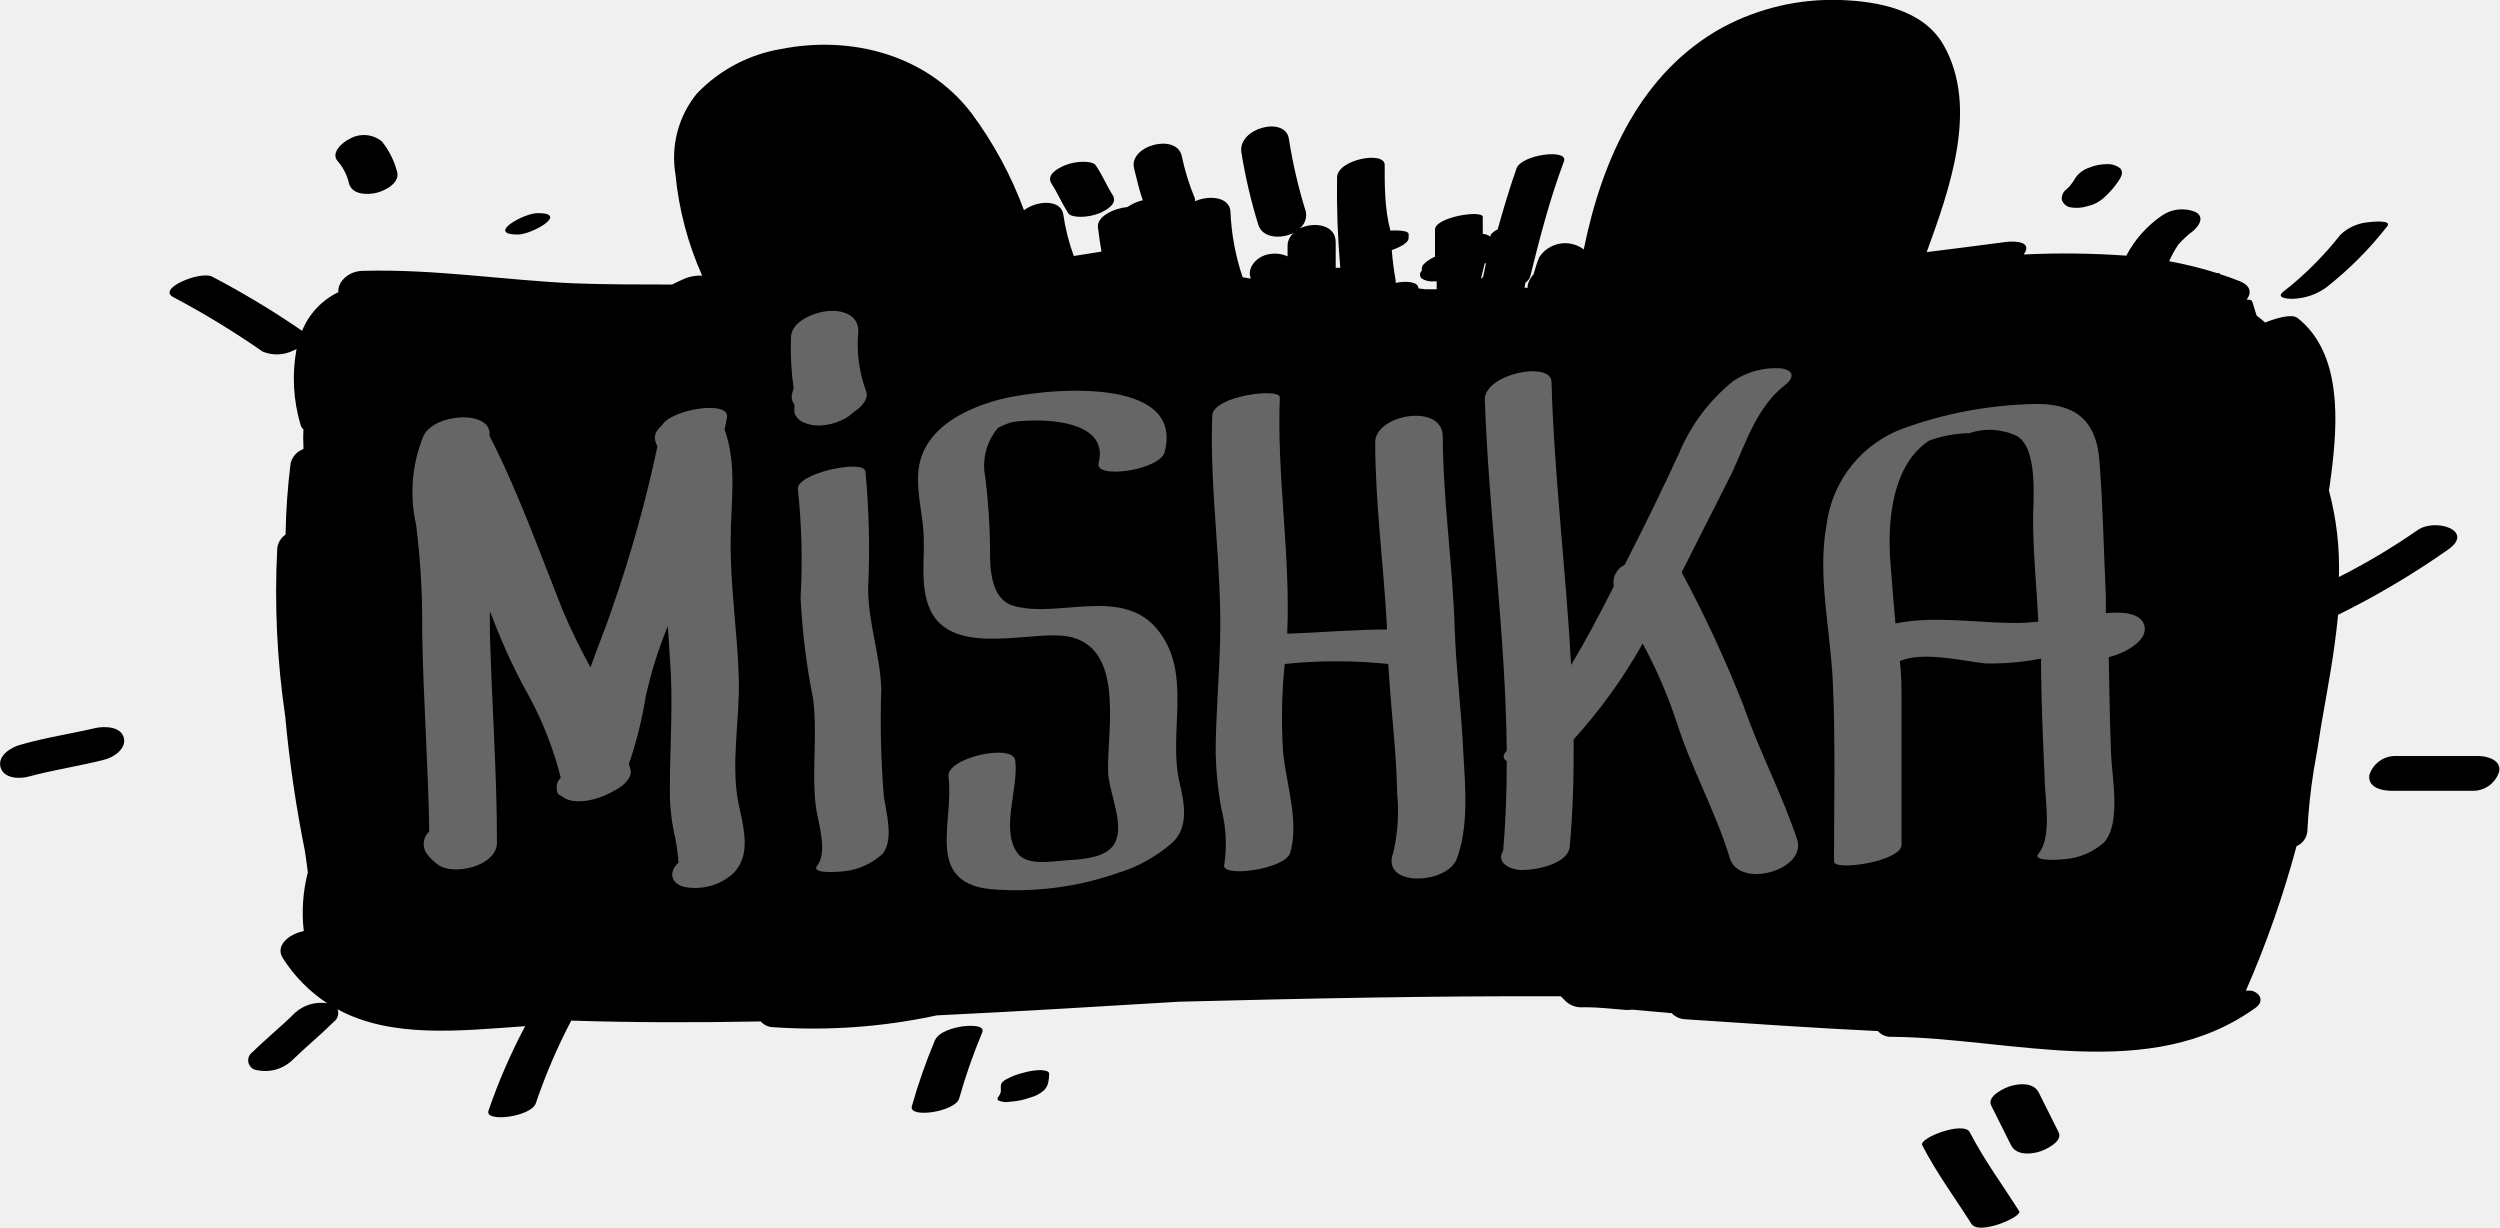
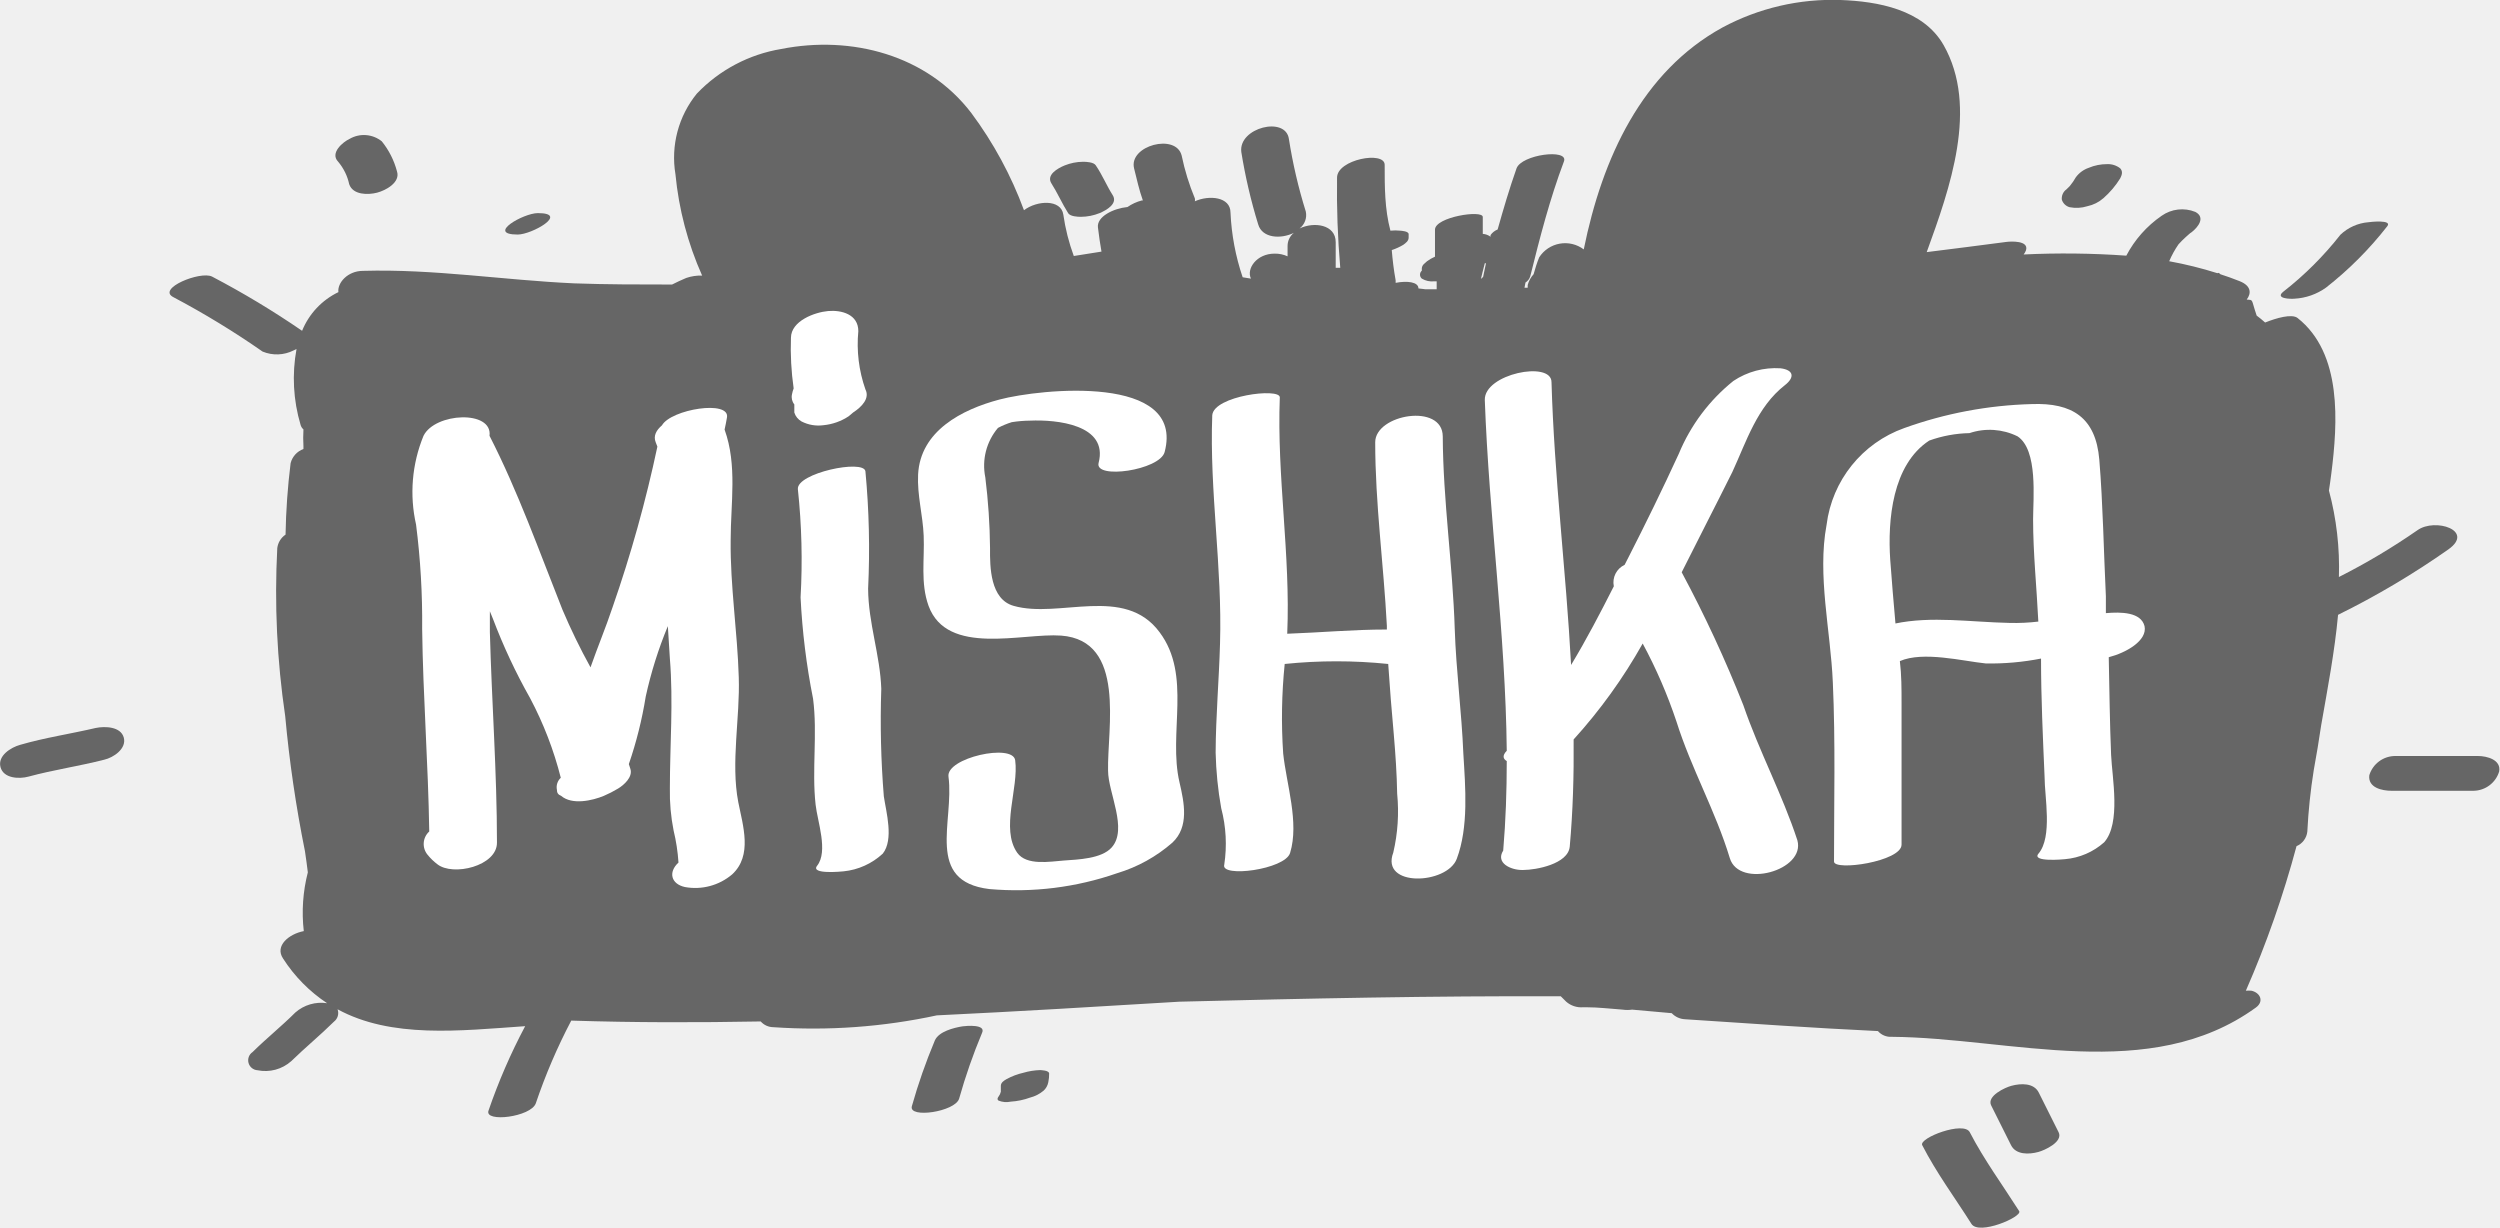
<svg xmlns="http://www.w3.org/2000/svg" width="148.05" height="72.71" viewBox="0 0 148.05 72.71">
  <defs>
    <style>
+       .b {
+         fill: #666666;
+       }
      .a {
-         fill: #666666;
+         fill: #ffffff;
      }
    </style>
  </defs>
  <g>
-     <path d="M143.16,31.4a39,39,0,0,1-4.65,2.77,17.6,17.6,0,0,0-.59-5.12c.05-.34.1-.67.14-1,.38-3,.66-7.12-2-9.22-.34-.26-1.25,0-1.92.27a6.4,6.4,0,0,0-.5-.41c-.08-.24-.16-.49-.23-.74s-.17-.18-.36-.21c.29-.38.26-.82-.42-1.09-.38-.15-.76-.29-1.14-.41-.07-.08-.13-.1-.17-.06h0a23.42,23.42,0,0,0-2.86-.71,5.68,5.68,0,0,1,.55-1,5.81,5.81,0,0,1,.43-.43l.19-.17.07-.06.09-.06c.37-.29.84-.87.22-1.2a2.1,2.1,0,0,0-2,.23,6.57,6.57,0,0,0-2.09,2.36,51.35,51.35,0,0,0-6.08-.07.89.89,0,0,0,.14-.25c.18-.59-.91-.53-1.19-.49-1.56.2-3.12.41-4.69.6,1.37-3.77,3.09-8.58,1-12.26C113.89.55,111.18.08,109,0a13.78,13.78,0,0,0-7,1.63c-4.76,2.62-7.11,7.71-8.21,13.14a1.83,1.83,0,0,0-2.64.47c-.13.32-.23.64-.33,1a1.53,1.53,0,0,0-.35.64.94.94,0,0,1,0,.16h-.19l.06-.31a.66.66,0,0,0,.28-.36c.57-2.3,1.16-4.59,2-6.82.27-.76-2.51-.4-2.81.42-.42,1.19-.78,2.41-1.12,3.62a.94.94,0,0,0-.42.33l0,.1a.87.87,0,0,0-.46-.17v-1c0-.44-2.83,0-2.83.75V15.2a2.48,2.48,0,0,0-.47.27l-.19.17a.39.39,0,0,0-.12.24s0,.06,0,.08l0,.07a.31.31,0,0,0,0,.47,1.19,1.19,0,0,0,.74.16l.14,0v.47h-.67l-.41-.05c0-.39-.68-.46-1.35-.33v-.15c-.11-.6-.18-1.19-.23-1.79a3.47,3.47,0,0,0,.68-.31c.15-.11.32-.23.32-.43v-.2c0-.18-.41-.2-.5-.21a2.83,2.83,0,0,0-.58,0C82,12.38,82,11.07,82,9.76c0-.84-2.82-.32-2.82.76a52.84,52.84,0,0,0,.19,5.34h-.27V14.34c0-1.05-1.29-1.22-2.14-.81a1,1,0,0,0,.37-1,29.94,29.94,0,0,1-1-4.29c-.18-1.39-3-.68-2.82.76a31.66,31.66,0,0,0,1,4.29c.24.82,1.34.88,2.11.5a1,1,0,0,0-.37.77v.62a1.77,1.77,0,0,0-.77-.16c-1.06,0-1.68.89-1.4,1.48l-.49-.08a13.87,13.87,0,0,1-.72-3.83c0-.94-1.27-1.05-2.11-.67a.37.37,0,0,0,0-.17,14,14,0,0,1-.78-2.53c-.33-1.35-3.15-.6-2.82.75.16.64.3,1.28.52,1.9h-.06a2.63,2.63,0,0,0-.85.39c-.83.08-1.83.57-1.75,1.21.06.48.13,1,.21,1.43l-1.64.26a12.06,12.06,0,0,1-.62-2.45c-.13-.92-1.56-.85-2.33-.26a22.92,22.92,0,0,0-3.12-5.76c-2.63-3.44-7.1-4.61-11.25-3.79a8.94,8.94,0,0,0-5,2.64A6,6,0,0,0,40,10.32a19.25,19.25,0,0,0,1.58,6,2.62,2.62,0,0,0-.94.14c-.29.12-.56.25-.84.39-1.94,0-3.87,0-5.8-.07-4.18-.19-8.3-.86-12.5-.74-.92,0-1.53.72-1.46,1.26a4.36,4.36,0,0,0-2.15,2.29,52.3,52.3,0,0,0-5.33-3.21c-.69-.35-3.3.71-2.29,1.22a50.6,50.6,0,0,1,5.28,3.22,2.2,2.2,0,0,0,1.84-.07l.17-.08a9.62,9.62,0,0,0,.24,4.49.55.55,0,0,0,.17.27,8.68,8.68,0,0,0,0,1,.86.86,0,0,0,0,.16,1.21,1.21,0,0,0-.76.84,40.09,40.09,0,0,0-.3,4.23,1.13,1.13,0,0,0-.49.8,50.15,50.15,0,0,0,.47,9.95,74.86,74.86,0,0,0,1.17,8c.06.41.12.83.17,1.25a9.59,9.59,0,0,0-.24,3.48c-.88.17-1.73.87-1.23,1.62a9,9,0,0,0,2.61,2.65,2.32,2.32,0,0,0-1.88.55c-.81.81-1.71,1.53-2.53,2.34a.59.59,0,0,0,.29,1.08,2.31,2.31,0,0,0,2-.54c.82-.8,1.71-1.53,2.53-2.34a.64.64,0,0,0,.21-.73c3.2,1.74,7.23,1.27,11.11,1a34.67,34.67,0,0,0-2.17,5c-.26.72,2.51.38,2.8-.43a33.77,33.77,0,0,1,2.1-4.9c3.74.12,7.48.12,11.22.05a1,1,0,0,0,.74.34,34.64,34.64,0,0,0,9.69-.7c4.79-.23,9.58-.52,14.37-.81,7.53-.19,15-.35,22.58-.32l.32.32a1.35,1.35,0,0,0,1,.33l.2,0c.71,0,1.42.09,2.14.14a1.88,1.88,0,0,0,.56,0h0l2.35.21a1.15,1.15,0,0,0,.79.36c3.8.25,7.61.52,11.42.7a1,1,0,0,0,.82.34c7.07.06,15.28,2.81,21.56-1.73.5-.36.27-.88-.26-1a1.84,1.84,0,0,0-.33,0l0,0a60.09,60.09,0,0,0,3-8.56,1.06,1.06,0,0,0,.64-.86,33.32,33.32,0,0,1,.38-3.64c.16-.88.31-1.77.44-2.66.38-2.17.8-4.36,1-6.54A49.1,49.1,0,0,0,145,32.53C146.56,31.42,144.21,30.65,143.16,31.4Zm-55.33-15-.13.12c.07-.31.15-.62.23-.93H88Z" transform="translate(0 0)" />
-     <path d="M63.26,12.63c.13.19.56.21.75.21a3,3,0,0,0,1.11-.22c.4-.17,1.1-.56.77-1.07s-.61-1.19-1-1.76c-.12-.19-.56-.21-.75-.21a3,3,0,0,0-1.1.22c-.41.17-1.1.56-.77,1.07S62.9,12.06,63.26,12.63Z" transform="translate(0 0)" />
-     <path d="M20.68,10.91c.22.64,1.11.64,1.65.5s1.39-.62,1.18-1.26a4.76,4.76,0,0,0-.9-1.78,1.69,1.69,0,0,0-1.9-.15c-.41.19-1.18.84-.69,1.35A3.07,3.07,0,0,1,20.68,10.91Z" transform="translate(0 0)" />
-     <path d="M30.66,13.89c.84,0,3.07-1.27,1.19-1.27C31,12.62,28.77,13.89,30.66,13.89Z" transform="translate(0 0)" />
-     <path d="M122.56,12.27a2.12,2.12,0,0,0,1.06-.06,2.09,2.09,0,0,0,.94-.47,5.17,5.17,0,0,0,1-1.18c.1-.2.17-.4,0-.59a1.17,1.17,0,0,0-.77-.25,2.77,2.77,0,0,0-1.1.22,1.58,1.58,0,0,0-.76.56,3.54,3.54,0,0,1-.35.51l0,0,0,0-.2.2a.67.67,0,0,0-.28.61A.67.67,0,0,0,122.56,12.27Z" transform="translate(0 0)" />
-     <path d="M135.86,17.69a3.53,3.53,0,0,0,1.89-.66,21.19,21.19,0,0,0,3.63-3.64c.29-.39-1-.25-1.12-.23a2.73,2.73,0,0,0-1.66.74,19.72,19.72,0,0,1-3.39,3.38C134.71,17.69,135.65,17.71,135.86,17.69Z" transform="translate(0 0)" />
-     <path d="M146.74,44.77h-4.87a1.61,1.61,0,0,0-1.56,1.14c-.09.74.76.92,1.31.92h4.87A1.61,1.61,0,0,0,148,45.69C148.13,45,147.29,44.77,146.74,44.77Z" transform="translate(0 0)" />
-     <path d="M57,60.78c-.5.08-1.41.3-1.64.84A33.82,33.82,0,0,0,54,65.51c-.21.74,2.57.33,2.8-.45a34,34,0,0,1,1.36-3.9C58.4,60.64,57.21,60.75,57,60.78Z" transform="translate(0 0)" />
-     <path d="M61.6,63.37a4,4,0,0,0-1,.16,3.84,3.84,0,0,0-1,.38c-.14.08-.33.2-.33.39s0,.23,0,.35a.72.72,0,0,1-.13.28h0c-.06.08-.11.18,0,.25a1.23,1.23,0,0,0,.71.06A4.09,4.09,0,0,0,61,65a2,2,0,0,0,.8-.41.9.9,0,0,0,.28-.5,2.32,2.32,0,0,0,.05-.53C62.09,63.38,61.67,63.38,61.6,63.37Z" transform="translate(0 0)" />
-     <path d="M116.65,67.05c-.35-.68-3,.33-2.82.76.84,1.64,1.94,3.12,2.92,4.67.44.69,3-.41,2.83-.75C118.59,70.17,117.5,68.69,116.65,67.05Z" transform="translate(0 0)" />
-     <path d="M120.74,64.71c-.29-.59-1.06-.56-1.62-.41-.35.09-1.49.6-1.2,1.17l1.17,2.34c.29.59,1.07.56,1.62.41.35-.09,1.49-.6,1.2-1.17Z" transform="translate(0 0)" />
-     <path d="M5.67,43.11c-1.49.35-3,.57-4.48,1-.54.15-1.34.64-1.16,1.32s1.12.71,1.66.56c1.48-.4,3-.62,4.48-1,.54-.12,1.34-.65,1.16-1.31S6.21,43,5.67,43.11Z" transform="translate(0 0)" />
+     <path class="b" d="M143.16,31.4a39,39,0,0,1-4.65,2.77,17.6,17.6,0,0,0-.59-5.12c.05-.34.1-.67.14-1,.38-3,.66-7.12-2-9.22-.34-.26-1.25,0-1.92.27a6.4,6.4,0,0,0-.5-.41c-.08-.24-.16-.49-.23-.74s-.17-.18-.36-.21c.29-.38.26-.82-.42-1.09-.38-.15-.76-.29-1.14-.41-.07-.08-.13-.1-.17-.06h0a23.42,23.42,0,0,0-2.86-.71,5.68,5.68,0,0,1,.55-1,5.81,5.81,0,0,1,.43-.43l.19-.17.07-.06.09-.06c.37-.29.84-.87.22-1.2a2.1,2.1,0,0,0-2,.23,6.57,6.57,0,0,0-2.09,2.36,51.35,51.35,0,0,0-6.08-.07.89.89,0,0,0,.14-.25c.18-.59-.91-.53-1.19-.49-1.56.2-3.12.41-4.69.6,1.37-3.77,3.09-8.58,1-12.26C113.89.55,111.18.08,109,0a13.78,13.78,0,0,0-7,1.63c-4.76,2.62-7.11,7.71-8.21,13.14a1.83,1.83,0,0,0-2.64.47c-.13.32-.23.64-.33,1a1.53,1.53,0,0,0-.35.64.94.94,0,0,1,0,.16h-.19l.06-.31a.66.66,0,0,0,.28-.36c.57-2.3,1.16-4.59,2-6.82.27-.76-2.51-.4-2.81.42-.42,1.19-.78,2.41-1.12,3.62a.94.94,0,0,0-.42.33l0,.1a.87.87,0,0,0-.46-.17v-1c0-.44-2.83,0-2.83.75V15.2a2.48,2.48,0,0,0-.47.27l-.19.17a.39.39,0,0,0-.12.24s0,.06,0,.08l0,.07a.31.31,0,0,0,0,.47,1.19,1.19,0,0,0,.74.16l.14,0v.47h-.67l-.41-.05c0-.39-.68-.46-1.35-.33v-.15c-.11-.6-.18-1.19-.23-1.79a3.47,3.47,0,0,0,.68-.31c.15-.11.32-.23.32-.43v-.2c0-.18-.41-.2-.5-.21a2.83,2.83,0,0,0-.58,0C82,12.38,82,11.07,82,9.76c0-.84-2.82-.32-2.82.76a52.84,52.84,0,0,0,.19,5.34h-.27V14.34c0-1.05-1.29-1.22-2.14-.81a1,1,0,0,0,.37-1,29.94,29.94,0,0,1-1-4.29c-.18-1.39-3-.68-2.82.76a31.66,31.66,0,0,0,1,4.29c.24.82,1.34.88,2.11.5a1,1,0,0,0-.37.77v.62a1.77,1.77,0,0,0-.77-.16c-1.06,0-1.68.89-1.4,1.48l-.49-.08a13.87,13.87,0,0,1-.72-3.83c0-.94-1.27-1.05-2.11-.67a.37.37,0,0,0,0-.17,14,14,0,0,1-.78-2.53c-.33-1.35-3.15-.6-2.82.75.16.64.3,1.28.52,1.9h-.06a2.63,2.63,0,0,0-.85.39c-.83.08-1.83.57-1.75,1.21.06.48.13,1,.21,1.43l-1.64.26a12.06,12.06,0,0,1-.62-2.45c-.13-.92-1.56-.85-2.33-.26a22.92,22.92,0,0,0-3.12-5.76c-2.63-3.44-7.1-4.61-11.25-3.79a8.94,8.94,0,0,0-5,2.64A6,6,0,0,0,40,10.32a19.25,19.25,0,0,0,1.58,6,2.62,2.62,0,0,0-.94.14c-.29.12-.56.25-.84.39-1.94,0-3.87,0-5.8-.07-4.18-.19-8.3-.86-12.5-.74-.92,0-1.53.72-1.46,1.26a4.36,4.36,0,0,0-2.15,2.29,52.3,52.3,0,0,0-5.33-3.21c-.69-.35-3.3.71-2.29,1.22a50.6,50.6,0,0,1,5.28,3.22,2.2,2.2,0,0,0,1.84-.07l.17-.08a9.62,9.62,0,0,0,.24,4.49.55.55,0,0,0,.17.27,8.68,8.68,0,0,0,0,1,.86.86,0,0,0,0,.16,1.21,1.21,0,0,0-.76.84,40.09,40.09,0,0,0-.3,4.23,1.13,1.13,0,0,0-.49.8,50.15,50.15,0,0,0,.47,9.95,74.86,74.86,0,0,0,1.17,8c.06.41.12.83.17,1.25a9.59,9.59,0,0,0-.24,3.48c-.88.17-1.73.87-1.23,1.62a9,9,0,0,0,2.61,2.65,2.32,2.32,0,0,0-1.88.55c-.81.81-1.71,1.53-2.53,2.34a.59.59,0,0,0,.29,1.08,2.31,2.31,0,0,0,2-.54c.82-.8,1.71-1.53,2.53-2.34a.64.64,0,0,0,.21-.73c3.2,1.74,7.23,1.27,11.11,1a34.67,34.67,0,0,0-2.17,5c-.26.72,2.51.38,2.8-.43a33.77,33.77,0,0,1,2.1-4.9c3.74.12,7.48.12,11.22.05a1,1,0,0,0,.74.34,34.64,34.64,0,0,0,9.69-.7c4.79-.23,9.58-.52,14.37-.81,7.53-.19,15-.35,22.58-.32l.32.32a1.35,1.35,0,0,0,1,.33l.2,0c.71,0,1.42.09,2.14.14a1.88,1.88,0,0,0,.56,0h0l2.35.21a1.15,1.15,0,0,0,.79.36c3.8.25,7.61.52,11.42.7a1,1,0,0,0,.82.34c7.07.06,15.28,2.81,21.56-1.73.5-.36.27-.88-.26-1a1.84,1.84,0,0,0-.33,0l0,0a60.09,60.09,0,0,0,3-8.56,1.06,1.06,0,0,0,.64-.86,33.32,33.32,0,0,1,.38-3.64c.16-.88.31-1.77.44-2.66.38-2.17.8-4.36,1-6.54A49.1,49.1,0,0,0,145,32.53C146.56,31.42,144.21,30.65,143.16,31.4Zm-55.33-15-.13.12c.07-.31.15-.62.23-.93H88Z" transform="translate(0 0)" />
+     <path class="b" d="M63.26,12.63c.13.19.56.21.75.21a3,3,0,0,0,1.11-.22c.4-.17,1.1-.56.77-1.07s-.61-1.19-1-1.76c-.12-.19-.56-.21-.75-.21a3,3,0,0,0-1.1.22c-.41.17-1.1.56-.77,1.07S62.9,12.06,63.26,12.63Z" transform="translate(0 0)" />
+     <path class="b" d="M20.68,10.91c.22.64,1.11.64,1.65.5s1.39-.62,1.18-1.26a4.76,4.76,0,0,0-.9-1.78,1.69,1.69,0,0,0-1.9-.15c-.41.19-1.18.84-.69,1.35A3.07,3.07,0,0,1,20.68,10.91Z" transform="translate(0 0)" />
+     <path class="b" d="M30.66,13.89c.84,0,3.07-1.27,1.19-1.27C31,12.62,28.77,13.89,30.66,13.89Z" transform="translate(0 0)" />
+     <path class="b" d="M122.56,12.27a2.12,2.12,0,0,0,1.06-.06,2.09,2.09,0,0,0,.94-.47,5.17,5.17,0,0,0,1-1.18c.1-.2.17-.4,0-.59a1.17,1.17,0,0,0-.77-.25,2.77,2.77,0,0,0-1.1.22,1.58,1.58,0,0,0-.76.56,3.54,3.54,0,0,1-.35.51l0,0,0,0-.2.2a.67.67,0,0,0-.28.61A.67.67,0,0,0,122.56,12.27Z" transform="translate(0 0)" />
+     <path class="b" d="M135.86,17.69a3.53,3.53,0,0,0,1.89-.66,21.19,21.19,0,0,0,3.63-3.64c.29-.39-1-.25-1.12-.23a2.73,2.73,0,0,0-1.66.74,19.72,19.72,0,0,1-3.39,3.38C134.71,17.69,135.65,17.71,135.86,17.69Z" transform="translate(0 0)" />
+     <path class="b" d="M146.74,44.77h-4.87a1.61,1.61,0,0,0-1.56,1.14c-.09.74.76.92,1.31.92h4.87A1.61,1.61,0,0,0,148,45.69C148.13,45,147.29,44.77,146.74,44.77Z" transform="translate(0 0)" />
+     <path class="b" d="M57,60.78c-.5.08-1.41.3-1.64.84A33.82,33.82,0,0,0,54,65.51c-.21.74,2.57.33,2.8-.45a34,34,0,0,1,1.36-3.9C58.4,60.64,57.21,60.75,57,60.78Z" transform="translate(0 0)" />
+     <path class="b" d="M61.6,63.37a4,4,0,0,0-1,.16,3.84,3.84,0,0,0-1,.38c-.14.08-.33.2-.33.39s0,.23,0,.35a.72.72,0,0,1-.13.28h0c-.06.08-.11.18,0,.25a1.23,1.23,0,0,0,.71.06A4.09,4.09,0,0,0,61,65a2,2,0,0,0,.8-.41.9.9,0,0,0,.28-.5,2.32,2.32,0,0,0,.05-.53C62.09,63.38,61.67,63.38,61.6,63.37Z" transform="translate(0 0)" />
+     <path class="b" d="M116.65,67.05c-.35-.68-3,.33-2.82.76.84,1.64,1.94,3.12,2.92,4.67.44.69,3-.41,2.83-.75C118.59,70.17,117.5,68.69,116.65,67.05Z" transform="translate(0 0)" />
+     <path class="b" d="M120.74,64.71c-.29-.59-1.06-.56-1.62-.41-.35.09-1.49.6-1.2,1.17l1.17,2.34c.29.59,1.07.56,1.62.41.35-.09,1.49-.6,1.2-1.17Z" transform="translate(0 0)" />
+     <path class="b" d="M5.67,43.11c-1.49.35-3,.57-4.48,1-.54.15-1.34.64-1.16,1.32s1.12.71,1.66.56c1.48-.4,3-.62,4.48-1,.54-.12,1.34-.65,1.16-1.31S6.21,43,5.67,43.11Z" transform="translate(0 0)" />
  </g>
  <g>
    <path class="a" d="M43.75,40.11c-.08-2.71-.51-5.4-.48-8.11,0-2.2.4-4.45-.36-6.56.05-.23.1-.47.14-.71.2-1.06-3.3-.5-3.85.46-.34.29-.52.63-.37,1a2.77,2.77,0,0,0,.1.26,78.24,78.24,0,0,1-2.65,9.5c-.4,1.2-.89,2.37-1.31,3.57a37,37,0,0,1-1.66-3.41c-1.38-3.47-2.63-7-4.32-10.3.19-1.54-3.23-1.38-3.91,0a8.76,8.76,0,0,0-.44,5.26A45.43,45.43,0,0,1,25,37.24c.05,4,.36,8,.42,12a1,1,0,0,0-.09,1.39,3.3,3.3,0,0,0,.57.55c.92.73,3.54.11,3.53-1.28,0-4.16-.31-8.32-.42-12.47l0-1.23.18.44a34.05,34.05,0,0,0,2.2,4.7,21.14,21.14,0,0,1,1.82,4.72.76.76,0,0,0-.23.71c0,.18.07.29.25.36.65.56,1.86.28,2.53,0a6.65,6.65,0,0,0,.84-.43c.35-.21.89-.69.73-1.17l-.09-.28a24,24,0,0,0,1-4,24.59,24.59,0,0,1,1.31-4.17L39.67,39c.21,2.57,0,5.11,0,7.69a11.59,11.59,0,0,0,.22,2.49,11.18,11.18,0,0,1,.29,1.9c-.62.57-.44,1.27.38,1.45a3.38,3.38,0,0,0,2.8-.75c1.21-1.12.64-2.87.36-4.28C43.27,45.16,43.83,42.51,43.75,40.11Z" transform="translate(0 0)" />
    <path class="a" d="M52.19,40.79c-.07-2-.77-3.9-.78-5.93a48.89,48.89,0,0,0-.16-6.95c-.1-.73-4.09.11-4,1.06a39.21,39.21,0,0,1,.16,6.41,41,41,0,0,0,.74,6c.27,2.08-.08,4.2.15,6.27.11,1,.76,2.77.09,3.62-.42.53,1.48.34,1.57.33a4,4,0,0,0,2.32-1.05c.66-.84.2-2.45.06-3.39A55.71,55.71,0,0,1,52.19,40.79Z" transform="translate(0 0)" />
    <path class="a" d="M68.67,37.44c-2.08-2.81-5.94-.79-8.64-1.56-1.39-.39-1.41-2.29-1.4-3.42a36.7,36.7,0,0,0-.28-4.19,3.46,3.46,0,0,1,.75-2.93,4.79,4.79,0,0,1,.82-.34A7.37,7.37,0,0,1,61,24.91c1.56-.07,4.65.23,4.06,2.5-.27,1,3.62.44,3.91-.64,1.22-4.64-7.35-3.75-9.78-3.11-2.23.59-4.69,1.86-4.82,4.44-.06,1.23.28,2.4.33,3.62.06,1.4-.2,2.8.29,4.16,1.1,3,5.57,1.59,7.85,1.76,3.88.29,2.72,5.52,2.78,8,0,1.3,1.19,3.46.21,4.55-.6.67-2,.71-2.82.77s-2.22.32-2.77-.46c-1-1.43.1-3.83-.12-5.47C60,44,56,44.88,56.17,46c.35,2.65-1.41,6.19,2.42,6.65a18.18,18.18,0,0,0,7.57-.94,8.83,8.83,0,0,0,3.27-1.81c1-.94.7-2.36.42-3.57C69.17,43.42,70.59,40,68.67,37.44Z" transform="translate(0 0)" />
    <path class="a" d="M86.15,37.25c-.12-3.81-.69-7.58-.71-11.4,0-2-4-1.32-4,.34,0,3.64.5,7.24.69,10.87v.22c-2,0-3.93.18-5.9.25.2-4.68-.62-9.31-.44-14,0-.58-3.91-.09-4,1.06-.17,4.52.6,9,.46,13.52-.06,2.15-.25,4.3-.26,6.46a21.45,21.45,0,0,0,.33,3.29,8.26,8.26,0,0,1,.18,3.35c-.23.78,3.6.29,3.9-.7.55-1.8-.22-4.08-.41-5.89a31.33,31.33,0,0,1,.09-5.3,29.9,29.9,0,0,1,6.13,0q.14,2.09.33,4.17c.1,1.17.18,2.33.2,3.51a10.71,10.71,0,0,1-.23,3.49c-.78,2.07,3.18,1.9,3.76.37.71-1.89.51-4.24.39-6.22C86.56,42.17,86.23,39.72,86.15,37.25Z" transform="translate(0 0)" />
    <path class="a" d="M103.24,41.76a74.74,74.74,0,0,0-3.65-7.87c1-2,2-3.93,3-5.94.84-1.82,1.46-3.85,3.11-5.14.58-.45.55-.9-.26-1a4.51,4.51,0,0,0-2.79.75,10.84,10.84,0,0,0-3.23,4.31C98.44,29,97.46,31,96.44,33l-.23.45a1.15,1.15,0,0,0-.64,1.27c-.8,1.58-1.62,3.15-2.53,4.66-.3-5.59-1-11.17-1.16-16.75,0-1.29-4-.49-3.95,1.06.25,6.93,1.23,13.84,1.3,20.77l0,0c-.3.31-.19.5,0,.61,0,1.76-.06,3.53-.21,5.3-.47.75.47,1.15,1.1,1.15h.09c.75,0,2.65-.35,2.75-1.38.19-2.12.25-4.23.23-6.35a31.11,31.11,0,0,0,4.09-5.68,29.2,29.2,0,0,1,2,4.62c.87,2.77,2.32,5.31,3.16,8.09.55,1.82,4.5.74,4-1.06C105.56,47.07,104.18,44.5,103.24,41.76Z" transform="translate(0 0)" />
    <path class="a" d="M127,37.08c-.21-.83-1.38-.85-2.29-.77,0-.34,0-.68,0-1-.13-2.68-.17-5.43-.39-8.1-.21-2.48-1.6-3.37-4-3.28a24.21,24.21,0,0,0-7.55,1.42,7,7,0,0,0-4.6,5.73c-.56,3,.24,6.27.37,9.33.16,3.54.07,7.08.07,10.61,0,.58,4,0,4-1,0-2.81,0-5.61,0-8.41,0-.82,0-1.64-.1-2.46,1.38-.6,3.72,0,5.09.14a15.49,15.49,0,0,0,3.27-.29c0,2.33.11,4.68.21,7,0,1.19.48,3.56-.36,4.55-.44.52,1.5.34,1.57.33a4,4,0,0,0,2.32-1c1-1.13.47-3.82.41-5.17-.08-1.93-.1-3.86-.14-5.79C125.9,38.66,127.18,37.94,127,37.08Zm-14.75-.15c-.11-1.25-.22-2.51-.31-3.77-.16-2.36.12-5.64,2.31-7.07a7.44,7.44,0,0,1,2.38-.44,3.74,3.74,0,0,1,2.85.19c1.22.81.92,3.69.92,4.92,0,2,.21,4,.31,6.05a11.82,11.82,0,0,1-1.69.08C116.67,36.84,114.39,36.47,112.21,36.93Z" transform="translate(0 0)" />
    <path class="a" d="M48.77,25.18a3.26,3.26,0,0,0,1.49-.53l.26-.22c.52-.34,1-.84.73-1.37a8.07,8.07,0,0,1-.42-3.45c0-1-1-1.26-1.79-1.19S46.85,19,46.84,20A16.92,16.92,0,0,0,47,23a2.12,2.12,0,0,0-.1.36.7.7,0,0,0,.14.59c0,.05,0,.09,0,.14s0,.22,0,.34a.91.91,0,0,0,.43.53A2.19,2.19,0,0,0,48.77,25.18Z" transform="translate(0 0)" />
  </g>
</svg>
